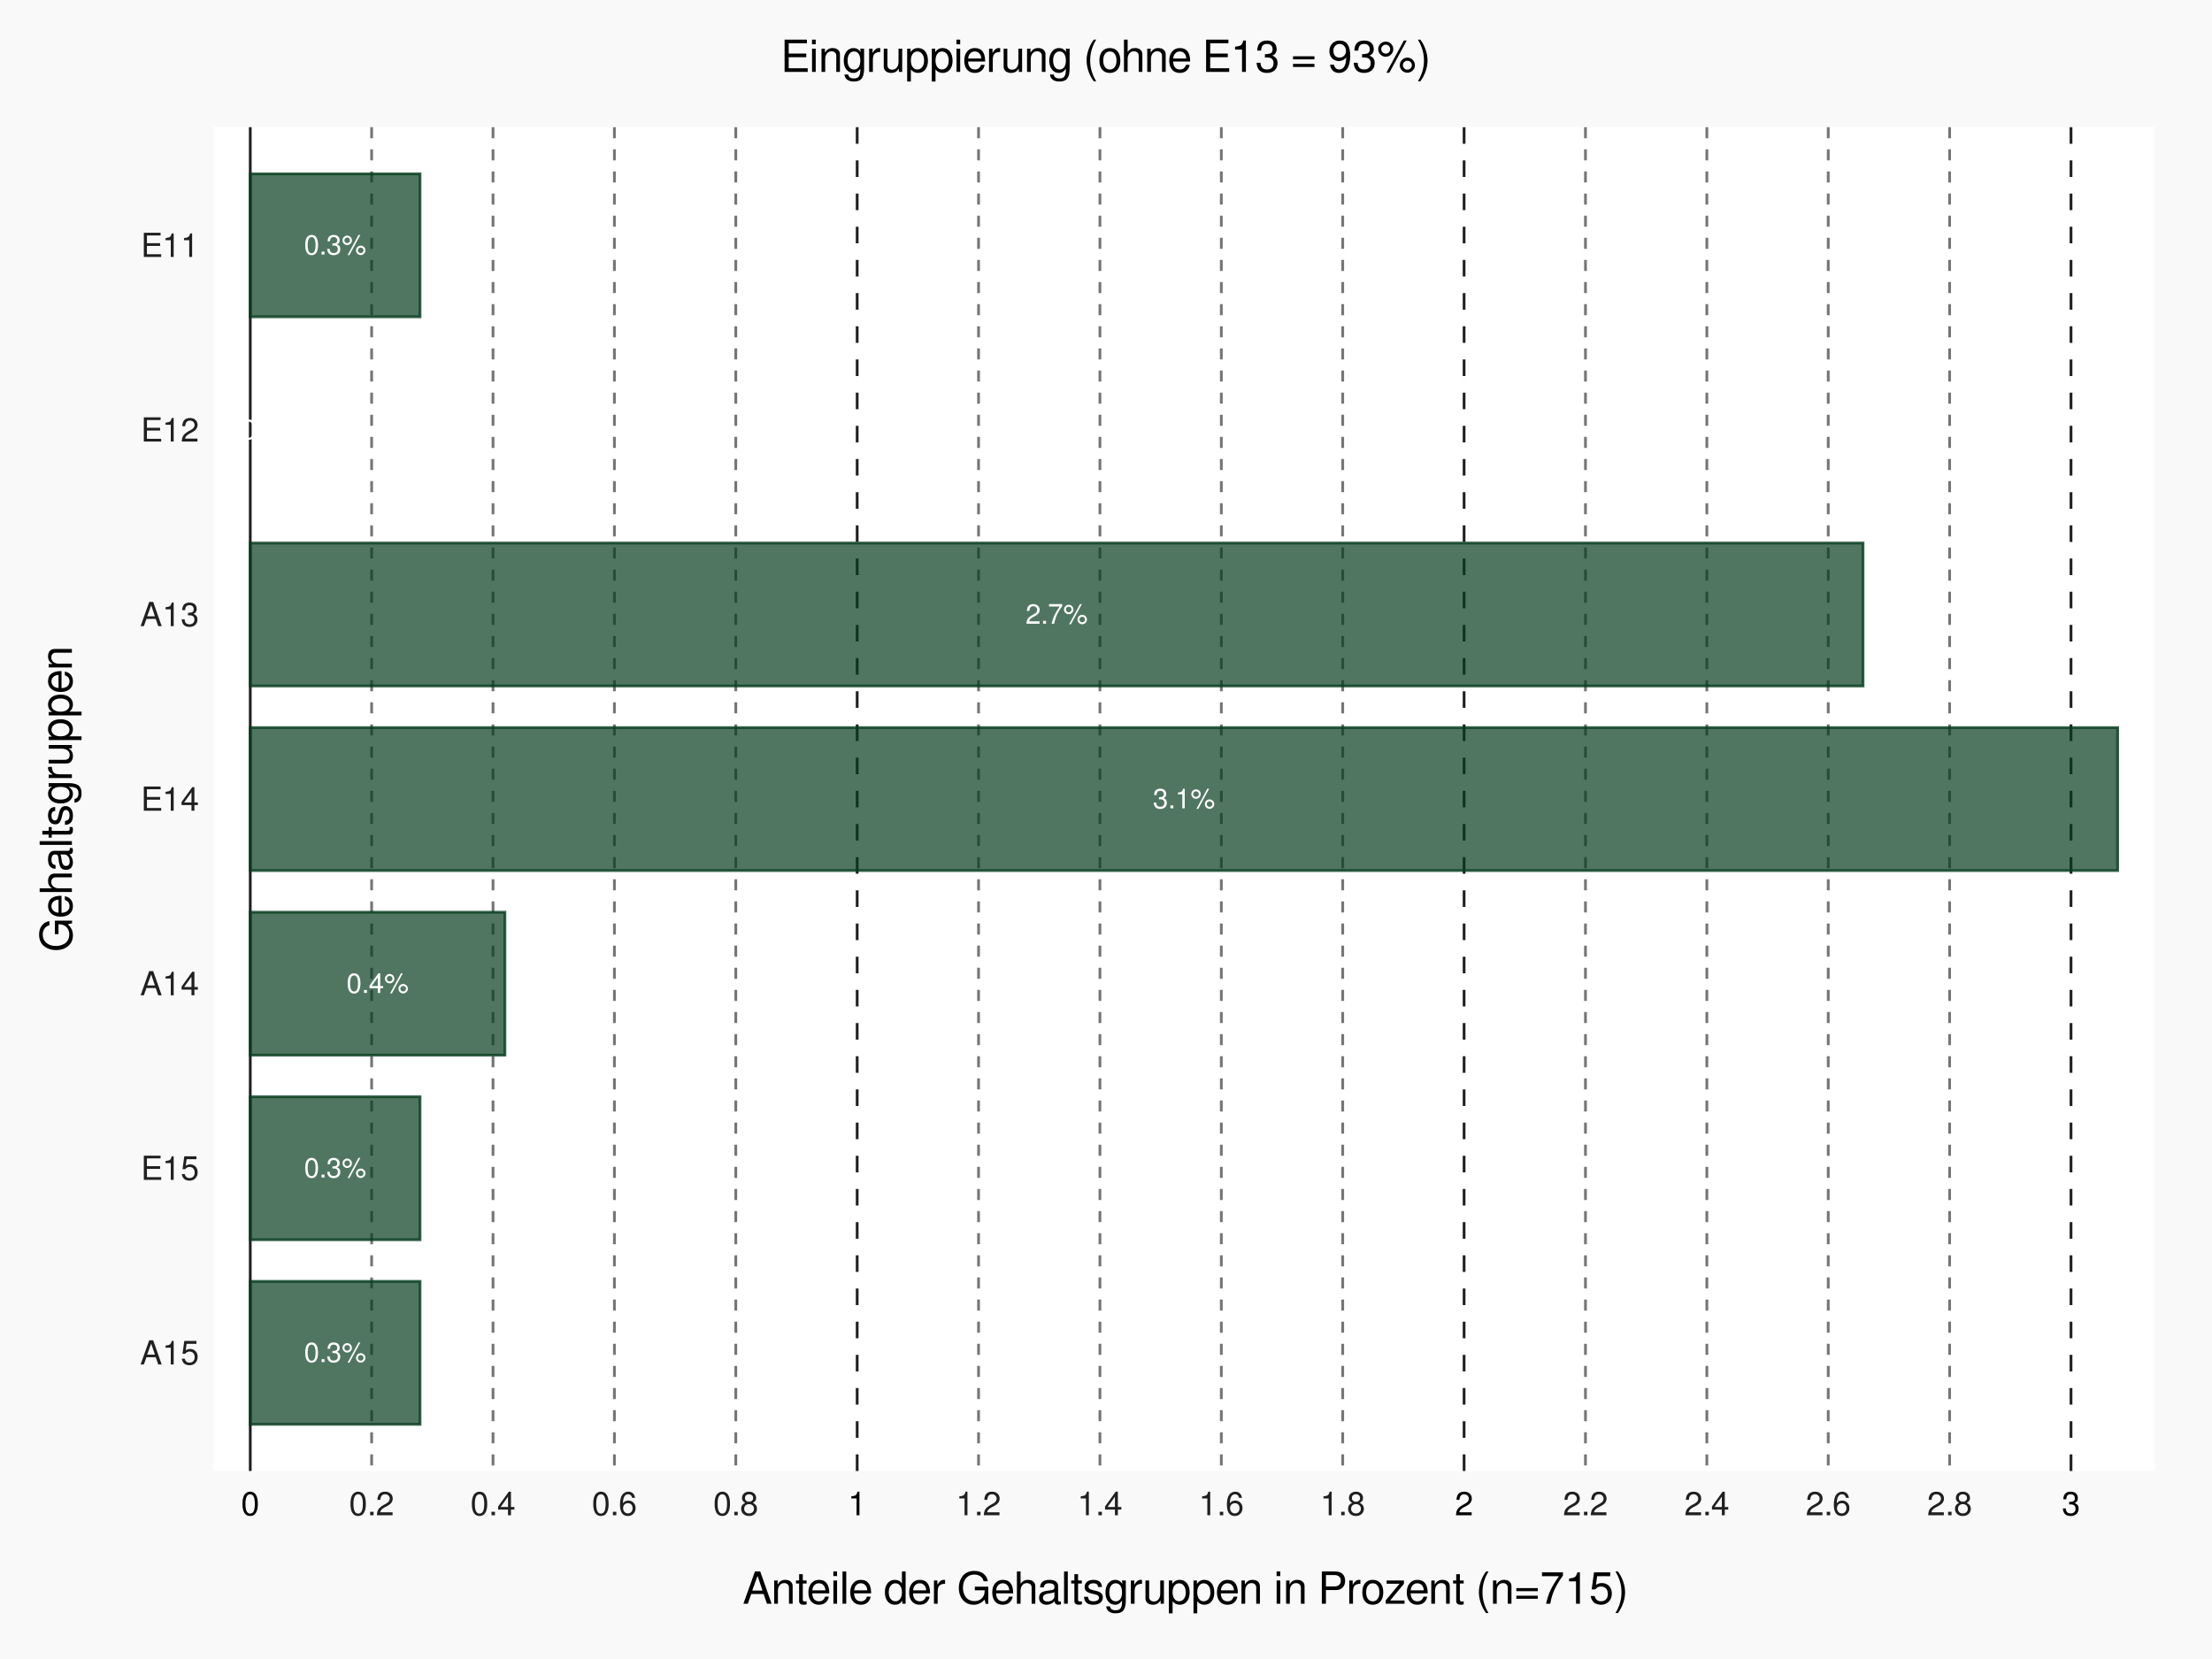
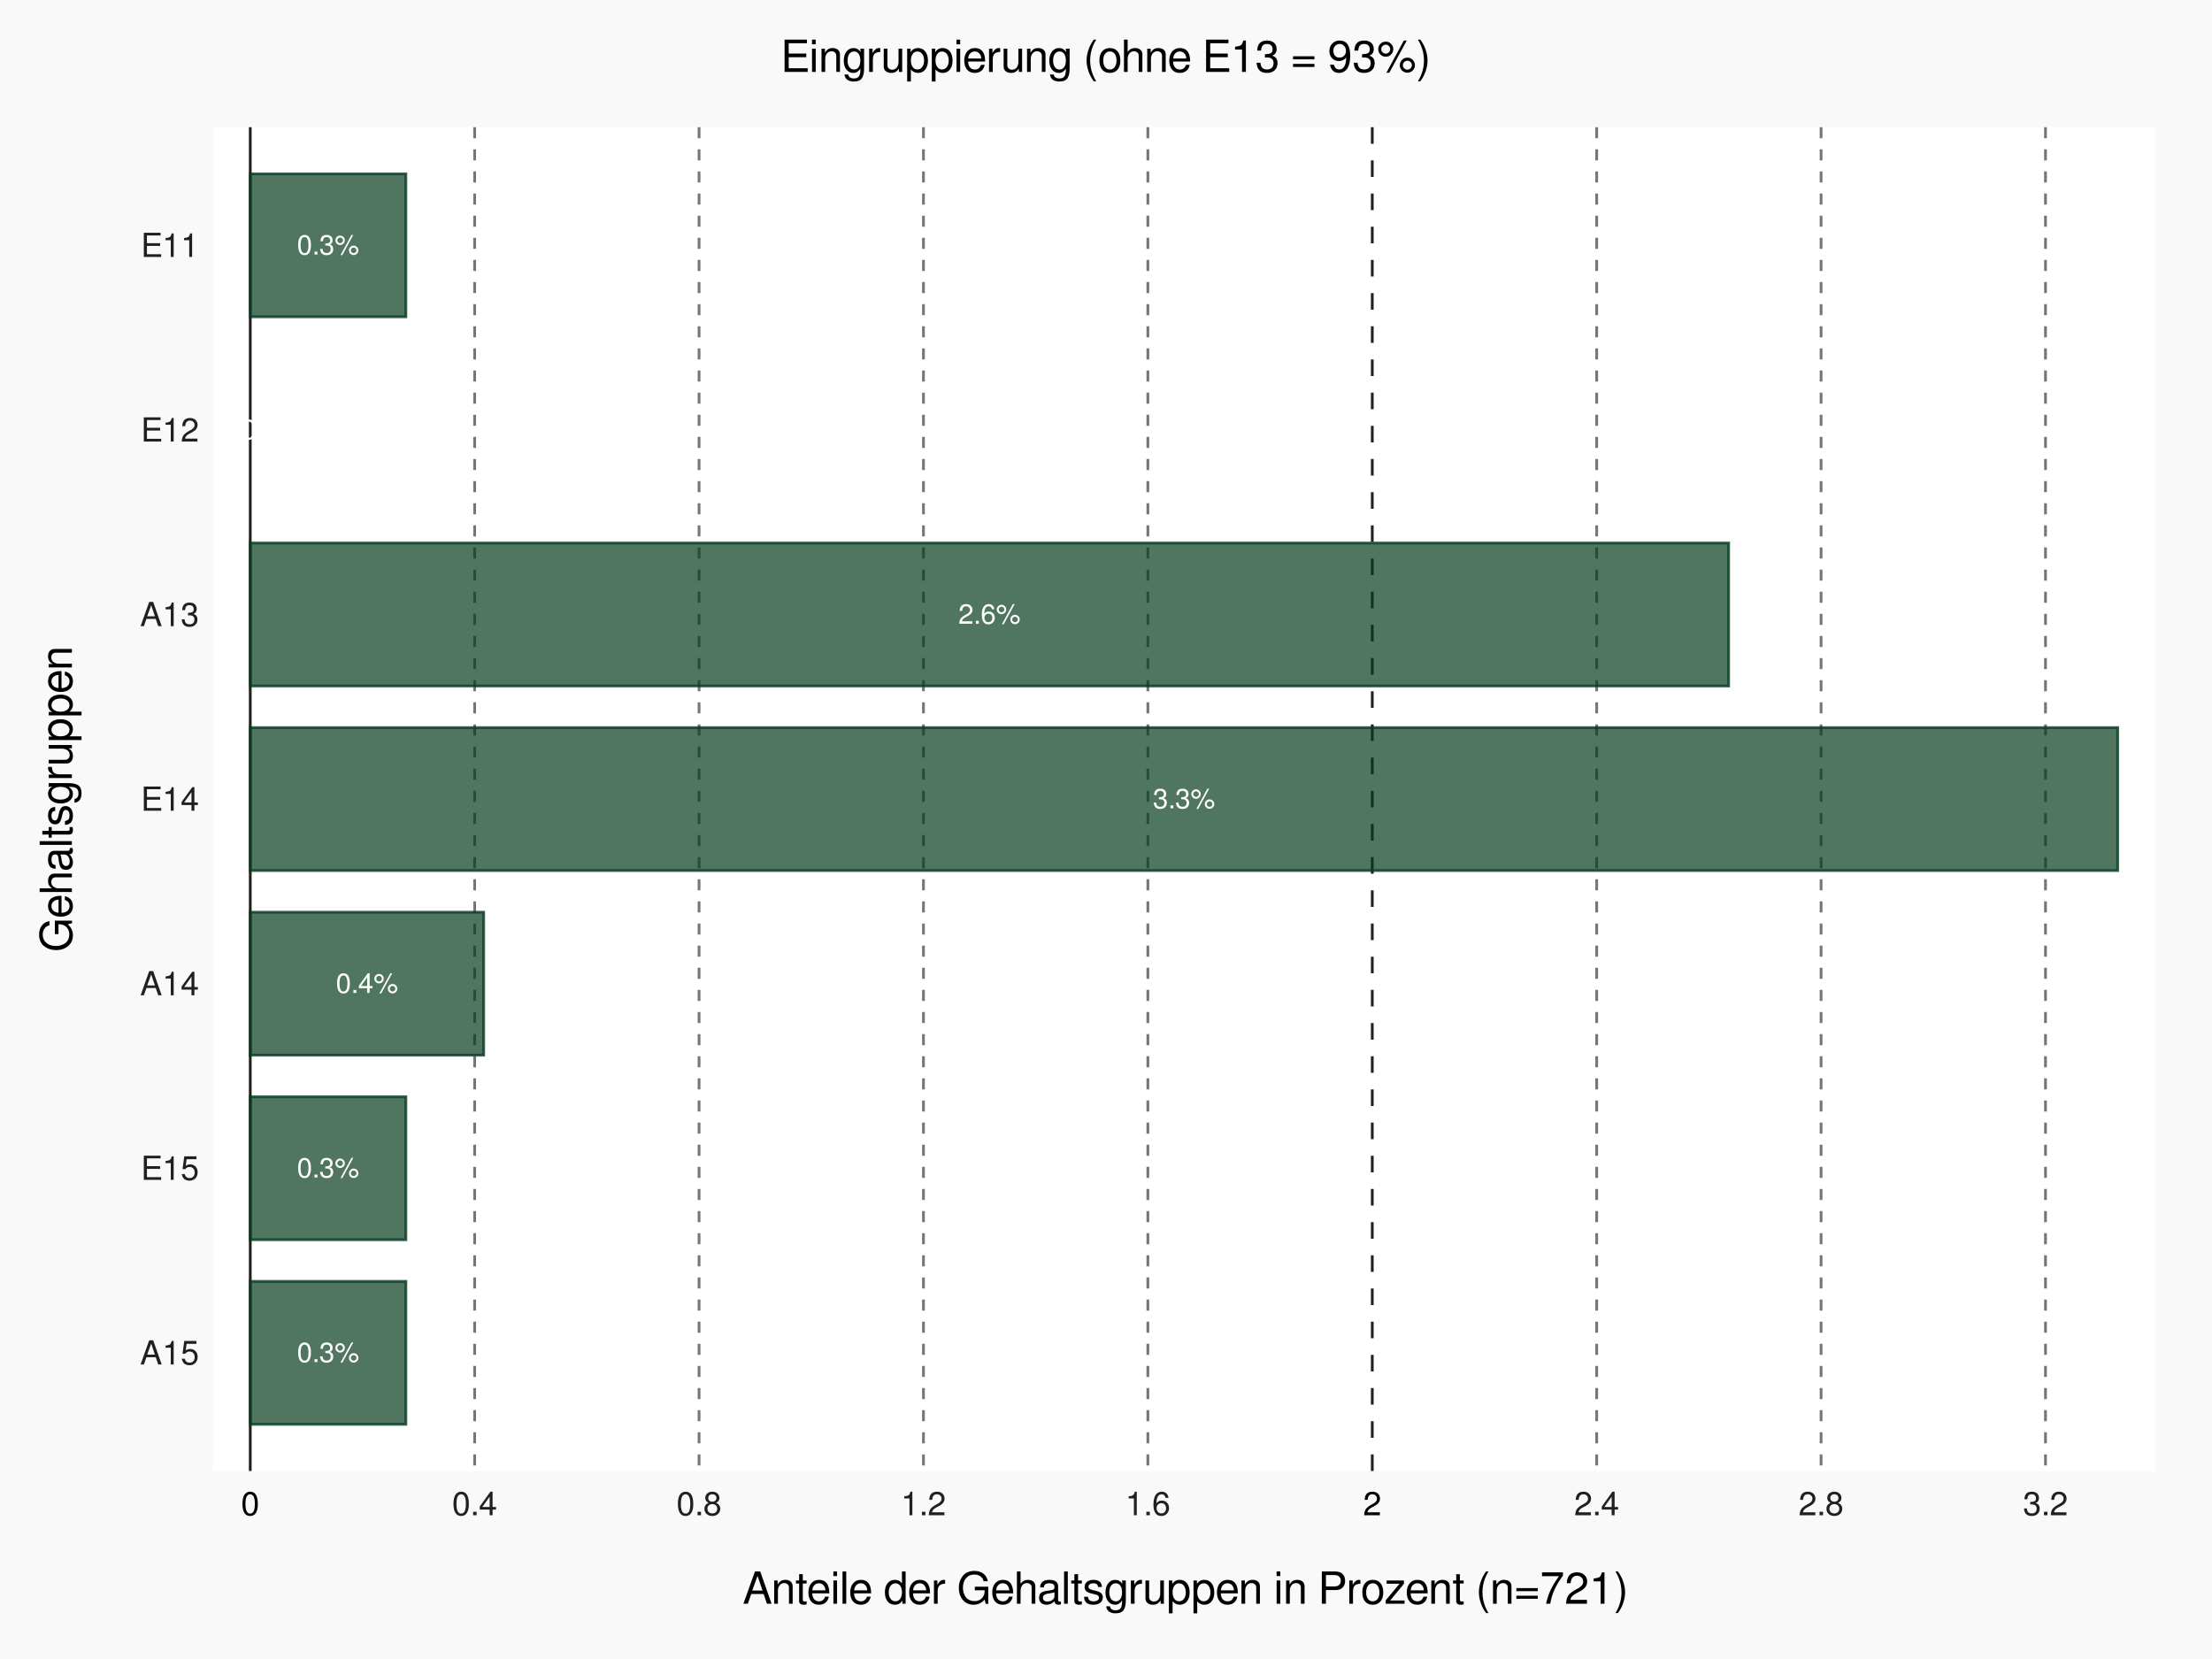
- <svg xmlns="http://www.w3.org/2000/svg" id="chart-4789ce5c-74cd-4655-8dac-b99fcc42fddb" class="pygal-chart" viewBox="0 0 800 600">
+ <svg xmlns="http://www.w3.org/2000/svg" id="chart-970c4a9e-701e-474b-a432-712978a45a50" class="pygal-chart" viewBox="0 0 800 600">
  <defs>
-     <style type="text/css">#chart-4789ce5c-74cd-4655-8dac-b99fcc42fddb{-webkit-user-select:none;-webkit-font-smoothing:antialiased;font-family:FreeSans}#chart-4789ce5c-74cd-4655-8dac-b99fcc42fddb .title{font-family:FreeSans;font-size:16px}#chart-4789ce5c-74cd-4655-8dac-b99fcc42fddb .legends .legend text{font-family:FreeSans;font-size:14px}#chart-4789ce5c-74cd-4655-8dac-b99fcc42fddb .axis text{font-family:FreeSans;font-size:12px}#chart-4789ce5c-74cd-4655-8dac-b99fcc42fddb .axis text.major{font-family:FreeSans;font-size:12px}#chart-4789ce5c-74cd-4655-8dac-b99fcc42fddb .text-overlay text.value{font-family:FreeSans;font-size:10px}#chart-4789ce5c-74cd-4655-8dac-b99fcc42fddb .text-overlay text.label{font-family:FreeSans;font-size:12px}#chart-4789ce5c-74cd-4655-8dac-b99fcc42fddb .tooltip{font-family:FreeSans;font-size:14px}#chart-4789ce5c-74cd-4655-8dac-b99fcc42fddb text.no_data{font-family:FreeSans;font-size:64px}
- #chart-4789ce5c-74cd-4655-8dac-b99fcc42fddb{background-color:rgba(249,249,249,1)}#chart-4789ce5c-74cd-4655-8dac-b99fcc42fddb path,#chart-4789ce5c-74cd-4655-8dac-b99fcc42fddb line,#chart-4789ce5c-74cd-4655-8dac-b99fcc42fddb rect,#chart-4789ce5c-74cd-4655-8dac-b99fcc42fddb circle{-webkit-transition:150ms;-moz-transition:150ms;transition:150ms}#chart-4789ce5c-74cd-4655-8dac-b99fcc42fddb .graph &gt; .background{fill:rgba(249,249,249,1)}#chart-4789ce5c-74cd-4655-8dac-b99fcc42fddb .plot &gt; .background{fill:rgba(255,255,255,1)}#chart-4789ce5c-74cd-4655-8dac-b99fcc42fddb .graph{fill:rgba(0,0,0,.87)}#chart-4789ce5c-74cd-4655-8dac-b99fcc42fddb text.no_data{fill:rgba(0,0,0,1)}#chart-4789ce5c-74cd-4655-8dac-b99fcc42fddb .title{fill:rgba(0,0,0,1)}#chart-4789ce5c-74cd-4655-8dac-b99fcc42fddb .legends .legend text{fill:rgba(0,0,0,.87)}#chart-4789ce5c-74cd-4655-8dac-b99fcc42fddb .legends .legend:hover text{fill:rgba(0,0,0,1)}#chart-4789ce5c-74cd-4655-8dac-b99fcc42fddb .axis .line{stroke:rgba(0,0,0,1)}#chart-4789ce5c-74cd-4655-8dac-b99fcc42fddb .axis .guide.line{stroke:rgba(0,0,0,.54)}#chart-4789ce5c-74cd-4655-8dac-b99fcc42fddb .axis .major.line{stroke:rgba(0,0,0,.87)}#chart-4789ce5c-74cd-4655-8dac-b99fcc42fddb .axis text.major{fill:rgba(0,0,0,1)}#chart-4789ce5c-74cd-4655-8dac-b99fcc42fddb .axis.y .guides:hover .guide.line,#chart-4789ce5c-74cd-4655-8dac-b99fcc42fddb .line-graph .axis.x .guides:hover .guide.line,#chart-4789ce5c-74cd-4655-8dac-b99fcc42fddb .stackedline-graph .axis.x .guides:hover .guide.line,#chart-4789ce5c-74cd-4655-8dac-b99fcc42fddb .xy-graph .axis.x .guides:hover .guide.line{stroke:rgba(0,0,0,1)}#chart-4789ce5c-74cd-4655-8dac-b99fcc42fddb .axis .guides:hover text{fill:rgba(0,0,0,1)}#chart-4789ce5c-74cd-4655-8dac-b99fcc42fddb .reactive{fill-opacity:.7;stroke-opacity:.8}#chart-4789ce5c-74cd-4655-8dac-b99fcc42fddb .ci{stroke:rgba(0,0,0,.87)}#chart-4789ce5c-74cd-4655-8dac-b99fcc42fddb .reactive.active,#chart-4789ce5c-74cd-4655-8dac-b99fcc42fddb .active .reactive{fill-opacity:.8;stroke-opacity:.9;stroke-width:4}#chart-4789ce5c-74cd-4655-8dac-b99fcc42fddb .ci .reactive.active{stroke-width:1.5}#chart-4789ce5c-74cd-4655-8dac-b99fcc42fddb .series text{fill:rgba(0,0,0,1)}#chart-4789ce5c-74cd-4655-8dac-b99fcc42fddb .tooltip rect{fill:rgba(255,255,255,1);stroke:rgba(0,0,0,1);-webkit-transition:opacity 150ms;-moz-transition:opacity 150ms;transition:opacity 150ms}#chart-4789ce5c-74cd-4655-8dac-b99fcc42fddb .tooltip .label{fill:rgba(0,0,0,.87)}#chart-4789ce5c-74cd-4655-8dac-b99fcc42fddb .tooltip .label{fill:rgba(0,0,0,.87)}#chart-4789ce5c-74cd-4655-8dac-b99fcc42fddb .tooltip .legend{font-size:.8em;fill:rgba(0,0,0,.54)}#chart-4789ce5c-74cd-4655-8dac-b99fcc42fddb .tooltip .x_label{font-size:.6em;fill:rgba(0,0,0,1)}#chart-4789ce5c-74cd-4655-8dac-b99fcc42fddb .tooltip .xlink{font-size:.5em;text-decoration:underline}#chart-4789ce5c-74cd-4655-8dac-b99fcc42fddb .tooltip .value{font-size:1.5em}#chart-4789ce5c-74cd-4655-8dac-b99fcc42fddb .bound{font-size:.5em}#chart-4789ce5c-74cd-4655-8dac-b99fcc42fddb .max-value{font-size:.75em;fill:rgba(0,0,0,.54)}#chart-4789ce5c-74cd-4655-8dac-b99fcc42fddb .map-element{fill:rgba(255,255,255,1);stroke:rgba(0,0,0,.54) !important}#chart-4789ce5c-74cd-4655-8dac-b99fcc42fddb .map-element .reactive{fill-opacity:inherit;stroke-opacity:inherit}#chart-4789ce5c-74cd-4655-8dac-b99fcc42fddb .color-0,#chart-4789ce5c-74cd-4655-8dac-b99fcc42fddb .color-0 a:visited{stroke:#063d1e;fill:#063d1e}#chart-4789ce5c-74cd-4655-8dac-b99fcc42fddb .text-overlay .color-0 text{fill:white}
- #chart-4789ce5c-74cd-4655-8dac-b99fcc42fddb text.no_data{text-anchor:middle}#chart-4789ce5c-74cd-4655-8dac-b99fcc42fddb .guide.line{fill:none}#chart-4789ce5c-74cd-4655-8dac-b99fcc42fddb .centered{text-anchor:middle}#chart-4789ce5c-74cd-4655-8dac-b99fcc42fddb .title{text-anchor:middle}#chart-4789ce5c-74cd-4655-8dac-b99fcc42fddb .legends .legend text{fill-opacity:1}#chart-4789ce5c-74cd-4655-8dac-b99fcc42fddb .axis.x text{text-anchor:middle}#chart-4789ce5c-74cd-4655-8dac-b99fcc42fddb .axis.x:not(.web) text[transform]{text-anchor:start}#chart-4789ce5c-74cd-4655-8dac-b99fcc42fddb .axis.x:not(.web) text[transform].backwards{text-anchor:end}#chart-4789ce5c-74cd-4655-8dac-b99fcc42fddb .axis.y text{text-anchor:end}#chart-4789ce5c-74cd-4655-8dac-b99fcc42fddb .axis.y text[transform].backwards{text-anchor:start}#chart-4789ce5c-74cd-4655-8dac-b99fcc42fddb .axis.y2 text{text-anchor:start}#chart-4789ce5c-74cd-4655-8dac-b99fcc42fddb .axis.y2 text[transform].backwards{text-anchor:end}#chart-4789ce5c-74cd-4655-8dac-b99fcc42fddb .axis .guide.line{stroke-dasharray:4,4}#chart-4789ce5c-74cd-4655-8dac-b99fcc42fddb .axis .major.guide.line{stroke-dasharray:6,6}#chart-4789ce5c-74cd-4655-8dac-b99fcc42fddb .horizontal .axis.y .guide.line,#chart-4789ce5c-74cd-4655-8dac-b99fcc42fddb .horizontal .axis.y2 .guide.line,#chart-4789ce5c-74cd-4655-8dac-b99fcc42fddb .vertical .axis.x .guide.line{opacity:0}#chart-4789ce5c-74cd-4655-8dac-b99fcc42fddb .horizontal .axis.always_show .guide.line,#chart-4789ce5c-74cd-4655-8dac-b99fcc42fddb .vertical .axis.always_show .guide.line{opacity:1 !important}#chart-4789ce5c-74cd-4655-8dac-b99fcc42fddb .axis.y .guides:hover .guide.line,#chart-4789ce5c-74cd-4655-8dac-b99fcc42fddb .axis.y2 .guides:hover .guide.line,#chart-4789ce5c-74cd-4655-8dac-b99fcc42fddb .axis.x .guides:hover .guide.line{opacity:1}#chart-4789ce5c-74cd-4655-8dac-b99fcc42fddb .axis .guides:hover text{opacity:1}#chart-4789ce5c-74cd-4655-8dac-b99fcc42fddb .nofill{fill:none}#chart-4789ce5c-74cd-4655-8dac-b99fcc42fddb .subtle-fill{fill-opacity:.2}#chart-4789ce5c-74cd-4655-8dac-b99fcc42fddb .dot{stroke-width:1px;fill-opacity:1}#chart-4789ce5c-74cd-4655-8dac-b99fcc42fddb .dot.active{stroke-width:5px}#chart-4789ce5c-74cd-4655-8dac-b99fcc42fddb .dot.negative{fill:transparent}#chart-4789ce5c-74cd-4655-8dac-b99fcc42fddb text,#chart-4789ce5c-74cd-4655-8dac-b99fcc42fddb tspan{stroke:none !important}#chart-4789ce5c-74cd-4655-8dac-b99fcc42fddb .series text.active{opacity:1}#chart-4789ce5c-74cd-4655-8dac-b99fcc42fddb .tooltip rect{fill-opacity:.95;stroke-width:.5}#chart-4789ce5c-74cd-4655-8dac-b99fcc42fddb .tooltip text{fill-opacity:1}#chart-4789ce5c-74cd-4655-8dac-b99fcc42fddb .showable{visibility:hidden}#chart-4789ce5c-74cd-4655-8dac-b99fcc42fddb .showable.shown{visibility:visible}#chart-4789ce5c-74cd-4655-8dac-b99fcc42fddb .gauge-background{fill:rgba(229,229,229,1);stroke:none}#chart-4789ce5c-74cd-4655-8dac-b99fcc42fddb .bg-lines{stroke:rgba(249,249,249,1);stroke-width:2px}</style>
+     <style type="text/css">#chart-970c4a9e-701e-474b-a432-712978a45a50{-webkit-user-select:none;-webkit-font-smoothing:antialiased;font-family:FreeSans}#chart-970c4a9e-701e-474b-a432-712978a45a50 .title{font-family:FreeSans;font-size:16px}#chart-970c4a9e-701e-474b-a432-712978a45a50 .legends .legend text{font-family:FreeSans;font-size:14px}#chart-970c4a9e-701e-474b-a432-712978a45a50 .axis text{font-family:FreeSans;font-size:12px}#chart-970c4a9e-701e-474b-a432-712978a45a50 .axis text.major{font-family:FreeSans;font-size:12px}#chart-970c4a9e-701e-474b-a432-712978a45a50 .text-overlay text.value{font-family:FreeSans;font-size:10px}#chart-970c4a9e-701e-474b-a432-712978a45a50 .text-overlay text.label{font-family:FreeSans;font-size:12px}#chart-970c4a9e-701e-474b-a432-712978a45a50 .tooltip{font-family:FreeSans;font-size:14px}#chart-970c4a9e-701e-474b-a432-712978a45a50 text.no_data{font-family:FreeSans;font-size:64px}
+ #chart-970c4a9e-701e-474b-a432-712978a45a50{background-color:rgba(249,249,249,1)}#chart-970c4a9e-701e-474b-a432-712978a45a50 path,#chart-970c4a9e-701e-474b-a432-712978a45a50 line,#chart-970c4a9e-701e-474b-a432-712978a45a50 rect,#chart-970c4a9e-701e-474b-a432-712978a45a50 circle{-webkit-transition:150ms;-moz-transition:150ms;transition:150ms}#chart-970c4a9e-701e-474b-a432-712978a45a50 .graph &gt; .background{fill:rgba(249,249,249,1)}#chart-970c4a9e-701e-474b-a432-712978a45a50 .plot &gt; .background{fill:rgba(255,255,255,1)}#chart-970c4a9e-701e-474b-a432-712978a45a50 .graph{fill:rgba(0,0,0,.87)}#chart-970c4a9e-701e-474b-a432-712978a45a50 text.no_data{fill:rgba(0,0,0,1)}#chart-970c4a9e-701e-474b-a432-712978a45a50 .title{fill:rgba(0,0,0,1)}#chart-970c4a9e-701e-474b-a432-712978a45a50 .legends .legend text{fill:rgba(0,0,0,.87)}#chart-970c4a9e-701e-474b-a432-712978a45a50 .legends .legend:hover text{fill:rgba(0,0,0,1)}#chart-970c4a9e-701e-474b-a432-712978a45a50 .axis .line{stroke:rgba(0,0,0,1)}#chart-970c4a9e-701e-474b-a432-712978a45a50 .axis .guide.line{stroke:rgba(0,0,0,.54)}#chart-970c4a9e-701e-474b-a432-712978a45a50 .axis .major.line{stroke:rgba(0,0,0,.87)}#chart-970c4a9e-701e-474b-a432-712978a45a50 .axis text.major{fill:rgba(0,0,0,1)}#chart-970c4a9e-701e-474b-a432-712978a45a50 .axis.y .guides:hover .guide.line,#chart-970c4a9e-701e-474b-a432-712978a45a50 .line-graph .axis.x .guides:hover .guide.line,#chart-970c4a9e-701e-474b-a432-712978a45a50 .stackedline-graph .axis.x .guides:hover .guide.line,#chart-970c4a9e-701e-474b-a432-712978a45a50 .xy-graph .axis.x .guides:hover .guide.line{stroke:rgba(0,0,0,1)}#chart-970c4a9e-701e-474b-a432-712978a45a50 .axis .guides:hover text{fill:rgba(0,0,0,1)}#chart-970c4a9e-701e-474b-a432-712978a45a50 .reactive{fill-opacity:.7;stroke-opacity:.8}#chart-970c4a9e-701e-474b-a432-712978a45a50 .ci{stroke:rgba(0,0,0,.87)}#chart-970c4a9e-701e-474b-a432-712978a45a50 .reactive.active,#chart-970c4a9e-701e-474b-a432-712978a45a50 .active .reactive{fill-opacity:.8;stroke-opacity:.9;stroke-width:4}#chart-970c4a9e-701e-474b-a432-712978a45a50 .ci .reactive.active{stroke-width:1.5}#chart-970c4a9e-701e-474b-a432-712978a45a50 .series text{fill:rgba(0,0,0,1)}#chart-970c4a9e-701e-474b-a432-712978a45a50 .tooltip rect{fill:rgba(255,255,255,1);stroke:rgba(0,0,0,1);-webkit-transition:opacity 150ms;-moz-transition:opacity 150ms;transition:opacity 150ms}#chart-970c4a9e-701e-474b-a432-712978a45a50 .tooltip .label{fill:rgba(0,0,0,.87)}#chart-970c4a9e-701e-474b-a432-712978a45a50 .tooltip .label{fill:rgba(0,0,0,.87)}#chart-970c4a9e-701e-474b-a432-712978a45a50 .tooltip .legend{font-size:.8em;fill:rgba(0,0,0,.54)}#chart-970c4a9e-701e-474b-a432-712978a45a50 .tooltip .x_label{font-size:.6em;fill:rgba(0,0,0,1)}#chart-970c4a9e-701e-474b-a432-712978a45a50 .tooltip .xlink{font-size:.5em;text-decoration:underline}#chart-970c4a9e-701e-474b-a432-712978a45a50 .tooltip .value{font-size:1.5em}#chart-970c4a9e-701e-474b-a432-712978a45a50 .bound{font-size:.5em}#chart-970c4a9e-701e-474b-a432-712978a45a50 .max-value{font-size:.75em;fill:rgba(0,0,0,.54)}#chart-970c4a9e-701e-474b-a432-712978a45a50 .map-element{fill:rgba(255,255,255,1);stroke:rgba(0,0,0,.54) !important}#chart-970c4a9e-701e-474b-a432-712978a45a50 .map-element .reactive{fill-opacity:inherit;stroke-opacity:inherit}#chart-970c4a9e-701e-474b-a432-712978a45a50 .color-0,#chart-970c4a9e-701e-474b-a432-712978a45a50 .color-0 a:visited{stroke:#063d1e;fill:#063d1e}#chart-970c4a9e-701e-474b-a432-712978a45a50 .text-overlay .color-0 text{fill:white}
+ #chart-970c4a9e-701e-474b-a432-712978a45a50 text.no_data{text-anchor:middle}#chart-970c4a9e-701e-474b-a432-712978a45a50 .guide.line{fill:none}#chart-970c4a9e-701e-474b-a432-712978a45a50 .centered{text-anchor:middle}#chart-970c4a9e-701e-474b-a432-712978a45a50 .title{text-anchor:middle}#chart-970c4a9e-701e-474b-a432-712978a45a50 .legends .legend text{fill-opacity:1}#chart-970c4a9e-701e-474b-a432-712978a45a50 .axis.x text{text-anchor:middle}#chart-970c4a9e-701e-474b-a432-712978a45a50 .axis.x:not(.web) text[transform]{text-anchor:start}#chart-970c4a9e-701e-474b-a432-712978a45a50 .axis.x:not(.web) text[transform].backwards{text-anchor:end}#chart-970c4a9e-701e-474b-a432-712978a45a50 .axis.y text{text-anchor:end}#chart-970c4a9e-701e-474b-a432-712978a45a50 .axis.y text[transform].backwards{text-anchor:start}#chart-970c4a9e-701e-474b-a432-712978a45a50 .axis.y2 text{text-anchor:start}#chart-970c4a9e-701e-474b-a432-712978a45a50 .axis.y2 text[transform].backwards{text-anchor:end}#chart-970c4a9e-701e-474b-a432-712978a45a50 .axis .guide.line{stroke-dasharray:4,4}#chart-970c4a9e-701e-474b-a432-712978a45a50 .axis .major.guide.line{stroke-dasharray:6,6}#chart-970c4a9e-701e-474b-a432-712978a45a50 .horizontal .axis.y .guide.line,#chart-970c4a9e-701e-474b-a432-712978a45a50 .horizontal .axis.y2 .guide.line,#chart-970c4a9e-701e-474b-a432-712978a45a50 .vertical .axis.x .guide.line{opacity:0}#chart-970c4a9e-701e-474b-a432-712978a45a50 .horizontal .axis.always_show .guide.line,#chart-970c4a9e-701e-474b-a432-712978a45a50 .vertical .axis.always_show .guide.line{opacity:1 !important}#chart-970c4a9e-701e-474b-a432-712978a45a50 .axis.y .guides:hover .guide.line,#chart-970c4a9e-701e-474b-a432-712978a45a50 .axis.y2 .guides:hover .guide.line,#chart-970c4a9e-701e-474b-a432-712978a45a50 .axis.x .guides:hover .guide.line{opacity:1}#chart-970c4a9e-701e-474b-a432-712978a45a50 .axis .guides:hover text{opacity:1}#chart-970c4a9e-701e-474b-a432-712978a45a50 .nofill{fill:none}#chart-970c4a9e-701e-474b-a432-712978a45a50 .subtle-fill{fill-opacity:.2}#chart-970c4a9e-701e-474b-a432-712978a45a50 .dot{stroke-width:1px;fill-opacity:1}#chart-970c4a9e-701e-474b-a432-712978a45a50 .dot.active{stroke-width:5px}#chart-970c4a9e-701e-474b-a432-712978a45a50 .dot.negative{fill:transparent}#chart-970c4a9e-701e-474b-a432-712978a45a50 text,#chart-970c4a9e-701e-474b-a432-712978a45a50 tspan{stroke:none !important}#chart-970c4a9e-701e-474b-a432-712978a45a50 .series text.active{opacity:1}#chart-970c4a9e-701e-474b-a432-712978a45a50 .tooltip rect{fill-opacity:.95;stroke-width:.5}#chart-970c4a9e-701e-474b-a432-712978a45a50 .tooltip text{fill-opacity:1}#chart-970c4a9e-701e-474b-a432-712978a45a50 .showable{visibility:hidden}#chart-970c4a9e-701e-474b-a432-712978a45a50 .showable.shown{visibility:visible}#chart-970c4a9e-701e-474b-a432-712978a45a50 .gauge-background{fill:rgba(229,229,229,1);stroke:none}#chart-970c4a9e-701e-474b-a432-712978a45a50 .bg-lines{stroke:rgba(249,249,249,1);stroke-width:2px}</style>
  </defs>
  <g class="graph horizontalbar-graph horizontal">
    <rect x="0" y="0" width="800" height="600" class="background" />
    <g transform="translate(77, 46)" class="plot">
      <rect x="0" y="0" width="702.4" height="486" class="background" />
      <g class="axis y">
        <g class="guides">
          <text x="-5" y="447.475" class="">A15</text>
        </g>
        <g class="guides">
          <text x="-5" y="380.716" class="">E15</text>
        </g>
        <g class="guides">
          <text x="-5" y="313.958" class="">A14</text>
        </g>
        <g class="guides">
          <text x="-5" y="247.2" class="">E14</text>
        </g>
        <g class="guides">
          <text x="-5" y="180.442" class="">A13</text>
        </g>
        <g class="guides">
          <text x="-5" y="113.684" class="">E12</text>
        </g>
        <g class="guides">
          <text x="-5" y="46.925" class="">E11</text>
        </g>
      </g>
      <g class="axis x always_show">
        <g class="guides">
          <path d="M13.508 0 v486" class="axis major line" />
          <text x="13.508" y="502.0" class="major">0</text>
        </g>
        <g class="guides">
-           <path d="M57.408 0 v486" class="guide line" />
-           <text x="57.408" y="502.0" class="">0.2</text>
+           <path d="M94.666 0 v486" class="guide line" />
+           <text x="94.666" y="502.0" class="">0.4</text>
        </g>
        <g class="guides">
-           <path d="M101.308 0 v486" class="guide line" />
-           <text x="101.308" y="502.0" class="">0.4</text>
+           <path d="M175.825 0 v486" class="guide line" />
+           <text x="175.825" y="502.0" class="">0.8</text>
        </g>
        <g class="guides">
-           <path d="M145.208 0 v486" class="guide line" />
-           <text x="145.208" y="502.0" class="">0.6</text>
+           <path d="M256.984 0 v486" class="guide line" />
+           <text x="256.984" y="502.0" class="">1.2</text>
        </g>
        <g class="guides">
-           <path d="M189.108 0 v486" class="guide line" />
-           <text x="189.108" y="502.0" class="">0.8</text>
+           <path d="M338.143 0 v486" class="guide line" />
+           <text x="338.143" y="502.0" class="">1.6</text>
        </g>
        <g class="guides">
-           <path d="M233.008 0 v486" class="major guide line" />
-           <text x="233.008" y="502.0" class="major">1</text>
+           <path d="M419.301 0 v486" class="major guide line" />
+           <text x="419.301" y="502.0" class="major">2</text>
        </g>
        <g class="guides">
-           <path d="M276.908 0 v486" class="guide line" />
-           <text x="276.908" y="502.0" class="">1.2</text>
+           <path d="M500.46 0 v486" class="guide line" />
+           <text x="500.46" y="502.0" class="">2.4</text>
        </g>
        <g class="guides">
-           <path d="M320.808 0 v486" class="guide line" />
-           <text x="320.808" y="502.0" class="">1.4</text>
+           <path d="M581.619 0 v486" class="guide line" />
+           <text x="581.619" y="502.0" class="">2.8</text>
        </g>
        <g class="guides">
-           <path d="M364.708 0 v486" class="guide line" />
-           <text x="364.708" y="502.0" class="">1.6</text>
-         </g>
-         <g class="guides">
-           <path d="M408.608 0 v486" class="guide line" />
-           <text x="408.608" y="502.0" class="">1.8</text>
-         </g>
-         <g class="guides">
-           <path d="M452.508 0 v486" class="major guide line" />
-           <text x="452.508" y="502.0" class="major">2</text>
-         </g>
-         <g class="guides">
-           <path d="M496.408 0 v486" class="guide line" />
-           <text x="496.408" y="502.0" class="">2.2</text>
-         </g>
-         <g class="guides">
-           <path d="M540.308 0 v486" class="guide line" />
-           <text x="540.308" y="502.0" class="">2.4</text>
-         </g>
-         <g class="guides">
-           <path d="M584.208 0 v486" class="guide line" />
-           <text x="584.208" y="502.0" class="">2.6</text>
-         </g>
-         <g class="guides">
-           <path d="M628.108 0 v486" class="guide line" />
-           <text x="628.108" y="502.0" class="">2.8</text>
-         </g>
-         <g class="guides">
-           <path d="M672.008 0 v486" class="major guide line" />
-           <text x="672.008" y="502.0" class="major">3</text>
+           <path d="M662.777 0 v486" class="guide line" />
+           <text x="662.777" y="502.0" class="">3.2</text>
        </g>
      </g>
      <g class="series serie-0 color-0">
        <g class="bars">
          <g class="bar">
-             <rect x="13.508" y="417.426" rx="0" ry="0" width="61.399" height="51.698" class="rect reactive tooltip-trigger" />
+             <rect x="13.508" y="417.426" rx="0" ry="0" width="56.282" height="51.698" class="rect reactive tooltip-trigger" />
          </g>
          <g class="bar">
-             <rect x="13.508" y="350.668" rx="0" ry="0" width="61.399" height="51.698" class="rect reactive tooltip-trigger" />
+             <rect x="13.508" y="350.668" rx="0" ry="0" width="56.282" height="51.698" class="rect reactive tooltip-trigger" />
          </g>
          <g class="bar">
-             <rect x="13.508" y="283.909" rx="0" ry="0" width="92.098" height="51.698" class="rect reactive tooltip-trigger" />
+             <rect x="13.508" y="283.909" rx="0" ry="0" width="84.423" height="51.698" class="rect reactive tooltip-trigger" />
          </g>
          <g class="bar">
            <rect x="13.508" y="217.151" rx="0" ry="0" width="675.385" height="51.698" class="rect reactive tooltip-trigger" />
          </g>
          <g class="bar">
-             <rect x="13.508" y="150.393" rx="0" ry="0" width="583.287" height="51.698" class="rect reactive tooltip-trigger" />
+             <rect x="13.508" y="150.393" rx="0" ry="0" width="534.679" height="51.698" class="rect reactive tooltip-trigger" />
          </g>
          <g class="bar">
            <rect x="13.508" y="83.635" rx="0" ry="0" height="51.698" class="rect reactive tooltip-trigger" />
          </g>
          <g class="bar">
-             <rect x="13.508" y="16.876" rx="0" ry="0" width="61.399" height="51.698" class="rect reactive tooltip-trigger" />
+             <rect x="13.508" y="16.876" rx="0" ry="0" width="56.282" height="51.698" class="rect reactive tooltip-trigger" />
          </g>
        </g>
      </g>
    </g>
    <g class="titles">
      <text x="400.0" y="26" class="title plot_title">Eingruppierung (ohne E13 = 93%)</text>
-       <text x="428.8" y="580" class="title">Anteile der Gehaltsgruppen in Prozent (n=715)</text>
+       <text x="428.8" y="580" class="title">Anteile der Gehaltsgruppen in Prozent (n=721)</text>
      <text x="0" y="315.0" class="title" transform="rotate(-90 0 289)">Gehaltsgruppen</text>
    </g>
    <g transform="translate(77, 46)" class="plot overlay">
      <g class="series serie-0 color-0" />
    </g>
    <g transform="translate(77, 46)" class="plot text-overlay">
      <g class="series serie-0 color-0">
-         <text text-anchor="middle" x="44.207" y="446.608" class="value">0.3%</text>
-         <text text-anchor="middle" x="44.207" y="379.85" class="value">0.3%</text>
-         <text text-anchor="middle" x="59.557" y="313.092" class="value">0.4%</text>
-         <text text-anchor="middle" x="351.2" y="246.333" class="value">3.1%</text>
-         <text text-anchor="middle" x="305.151" y="179.575" class="value">2.7%</text>
+         <text text-anchor="middle" x="41.649" y="446.608" class="value">0.3%</text>
+         <text text-anchor="middle" x="41.649" y="379.85" class="value">0.3%</text>
+         <text text-anchor="middle" x="55.719" y="313.092" class="value">0.4%</text>
+         <text text-anchor="middle" x="351.2" y="246.333" class="value">3.3%</text>
+         <text text-anchor="middle" x="280.847" y="179.575" class="value">2.6%</text>
        <text text-anchor="middle" x="13.508" y="112.817" class="value">0.0%</text>
-         <text text-anchor="middle" x="44.207" y="46.059" class="value">0.3%</text>
+         <text text-anchor="middle" x="41.649" y="46.059" class="value">0.3%</text>
      </g>
    </g>
    <g transform="translate(77, 46)" class="plot tooltip-overlay">
      <g transform="translate(0 0)" style="opacity: 0" class="tooltip">
        <rect rx="0" ry="0" width="0" height="0" class="tooltip-box" />
        <g class="text" />
      </g>
    </g>
  </g>
</svg>
